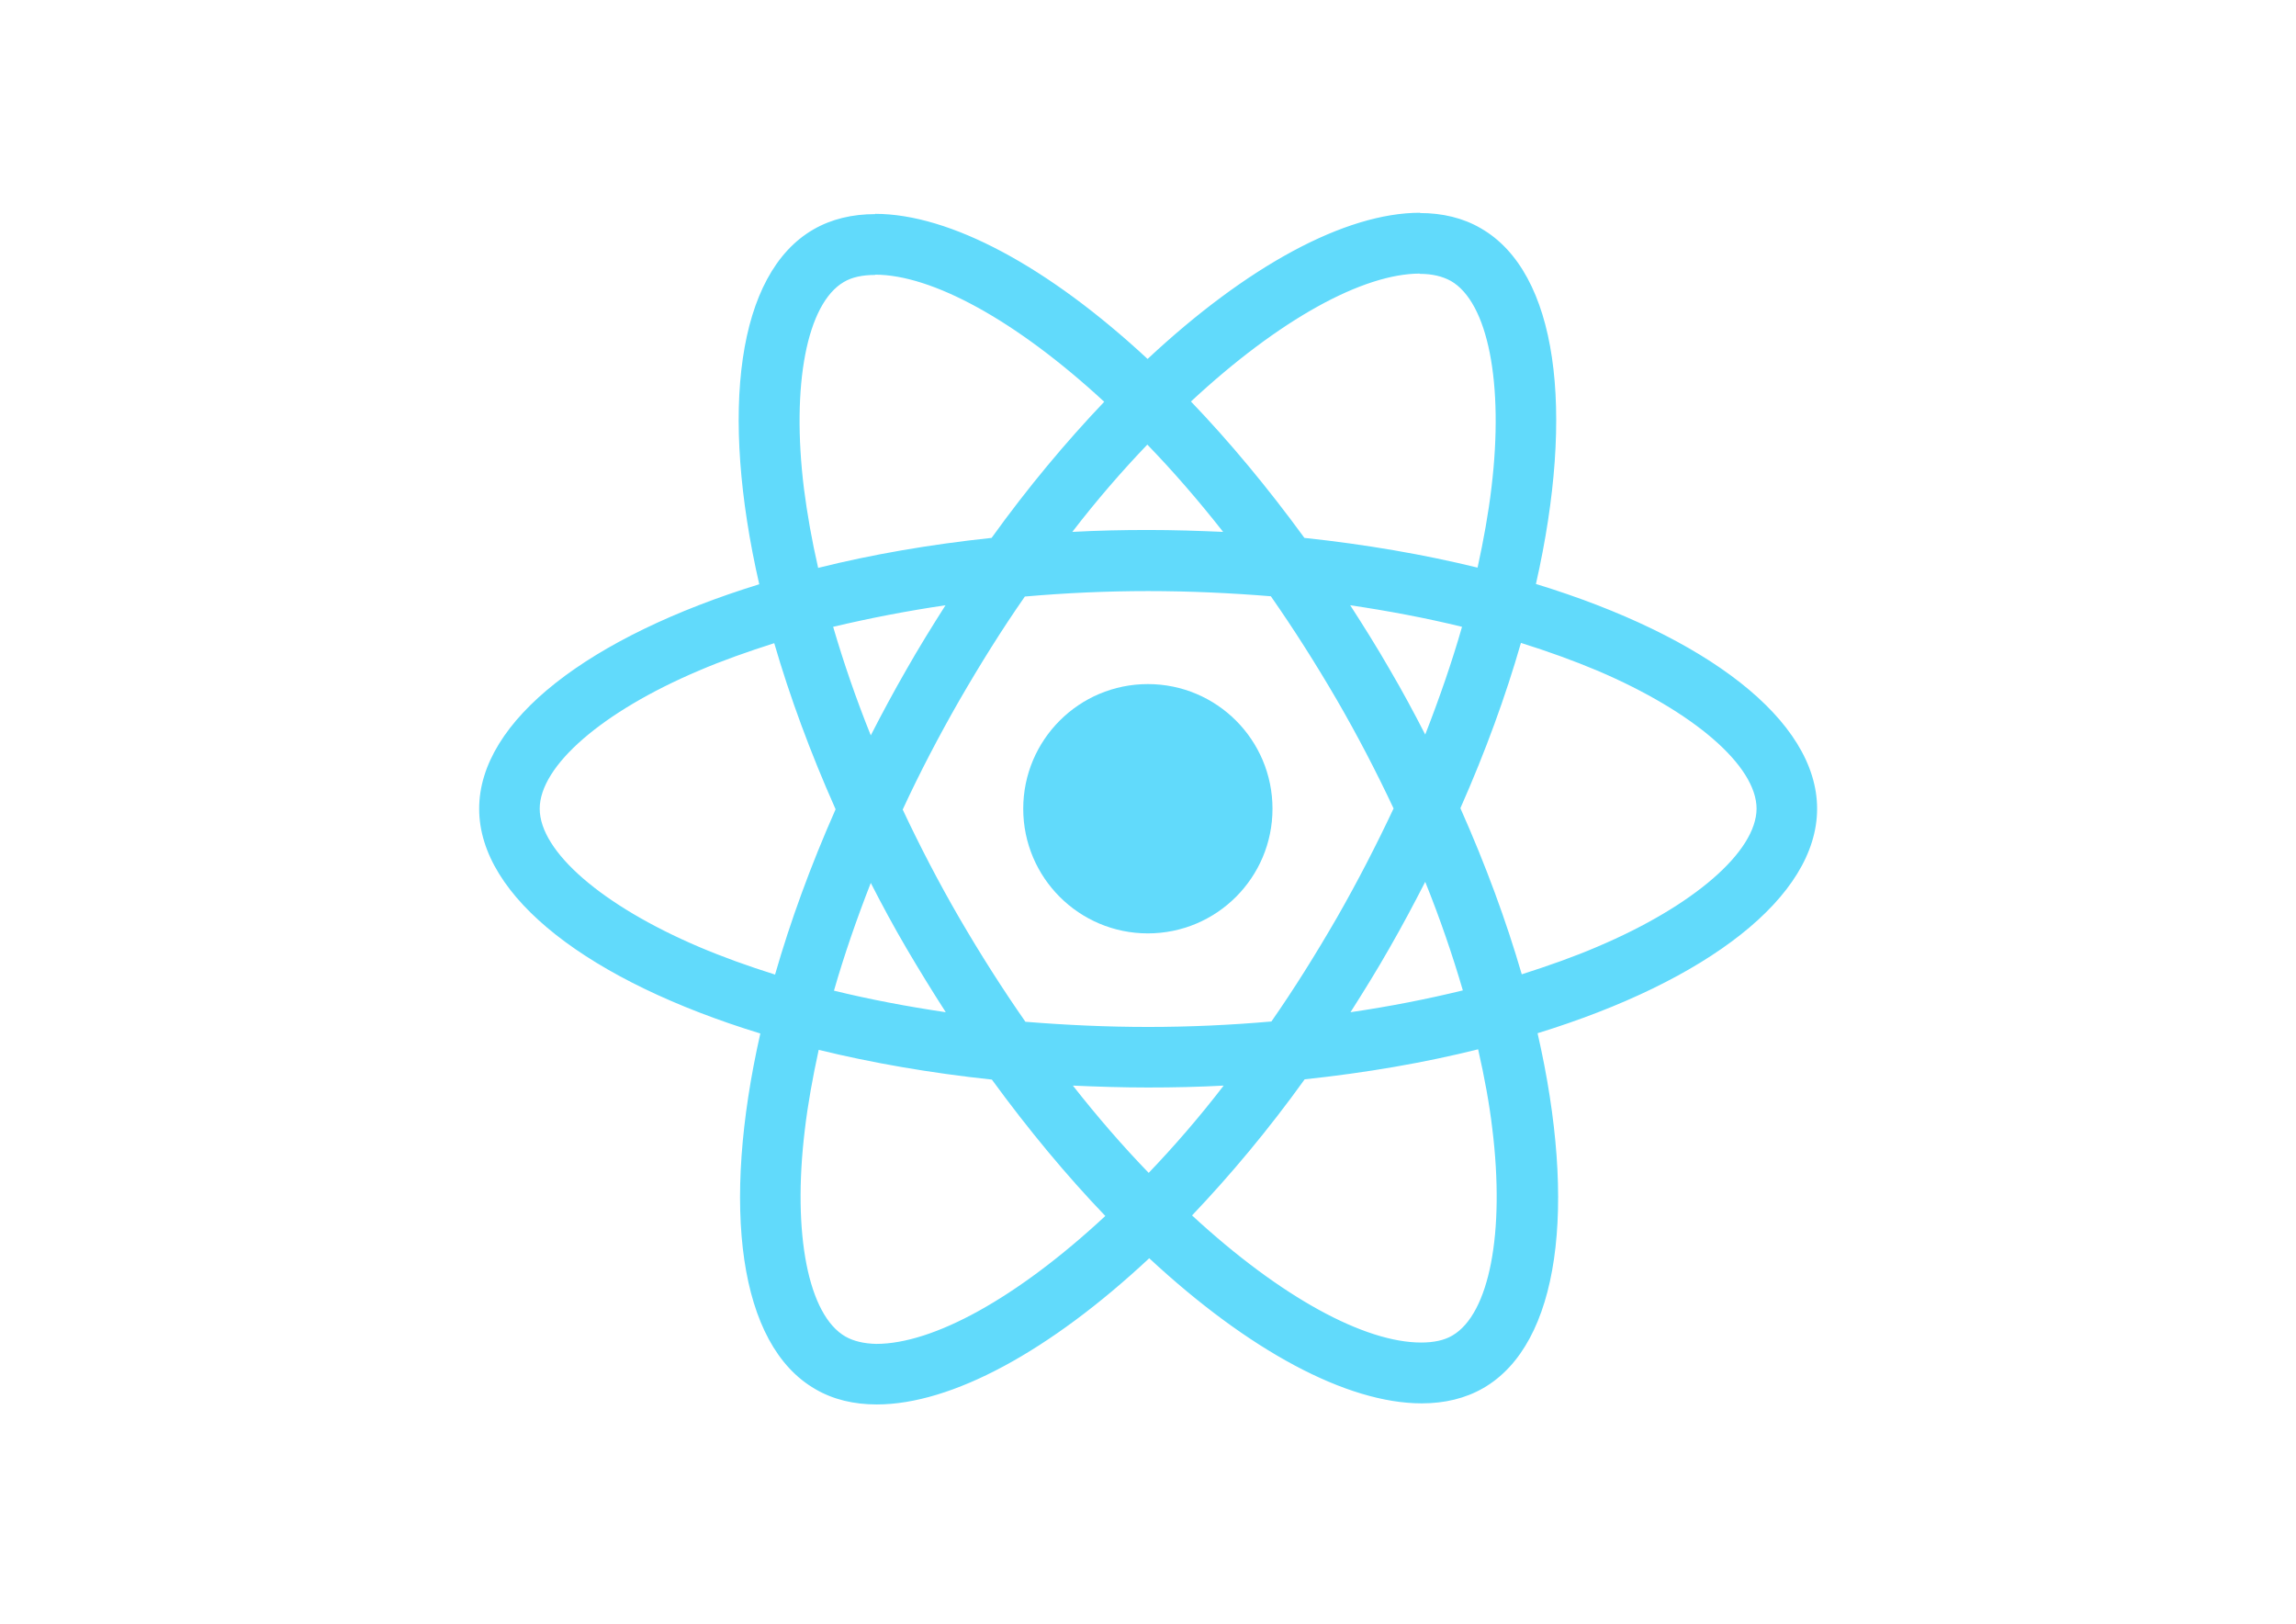
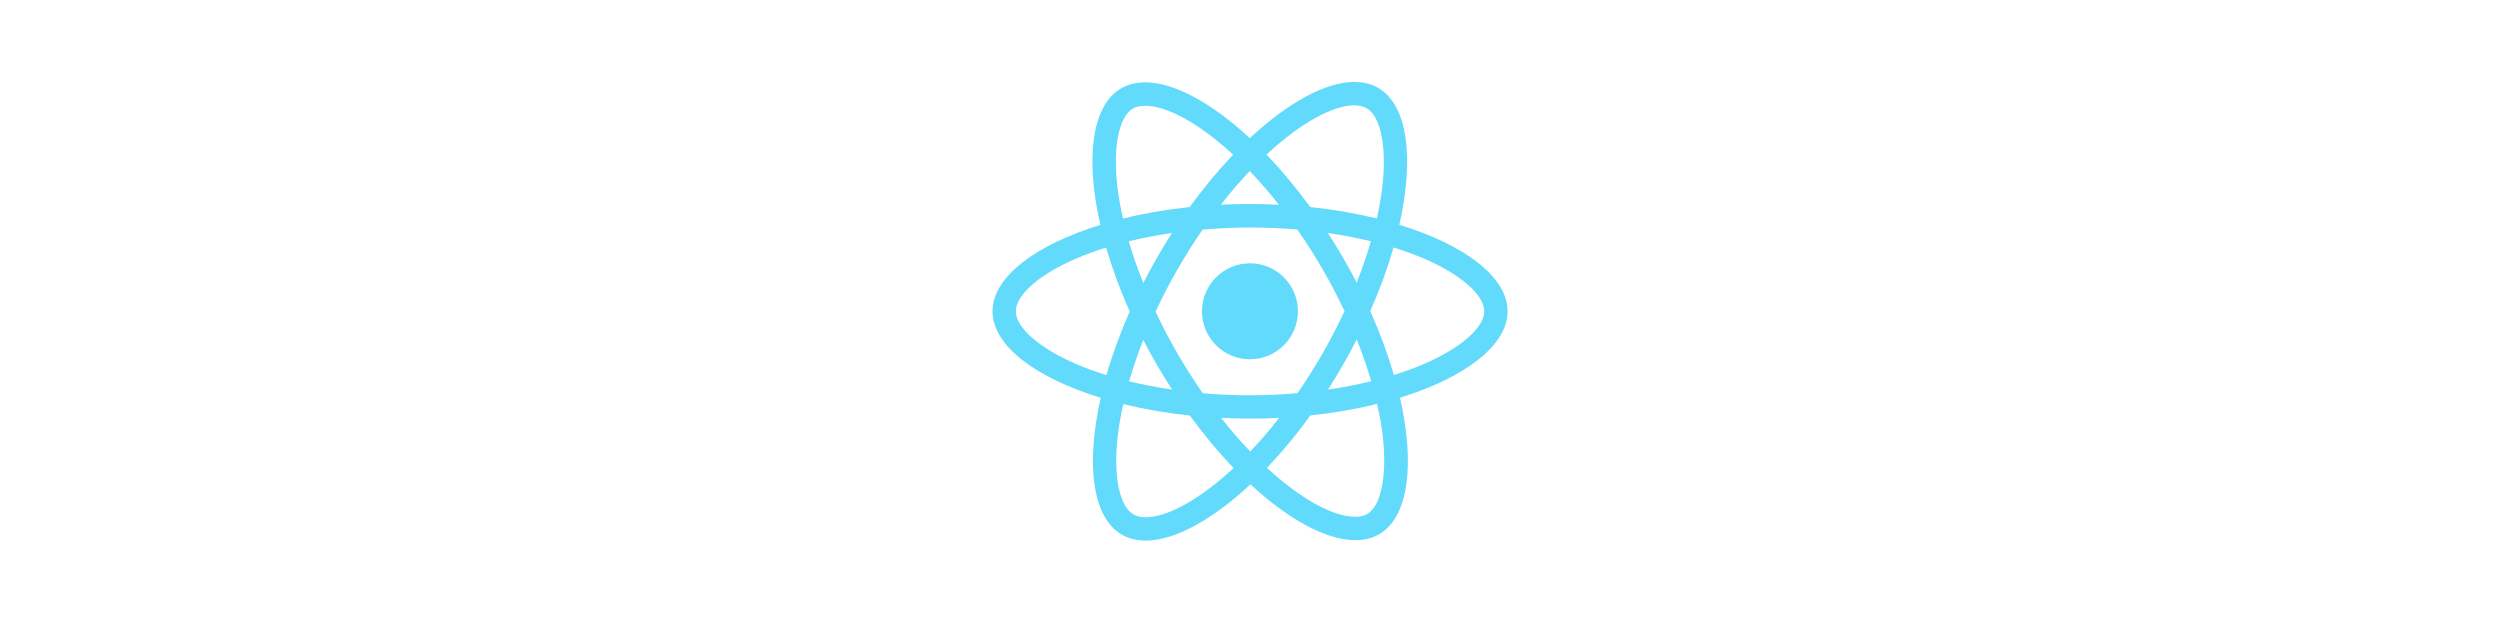
- <svg xmlns="http://www.w3.org/2000/svg" version="1.1" id="Layer_2_1_" x="0px" y="0px" viewBox="0 0 841.9 595.3" enable-background="new 0 0 841.9 595.3" xml:space="preserve">
+ <svg xmlns="http://www.w3.org/2000/svg" width="400" height="100" version="1.1" id="Layer_2_1_" viewBox="0 0 841.9 595.3" enable-background="new 0 0 841.9 595.3" xml:space="preserve">
  <g>
    <path fill="#61DAFB" d="M666.3,296.5c0-32.5-40.7-63.3-103.1-82.4c14.4-63.6,8-114.2-20.2-130.4c-6.5-3.8-14.1-5.6-22.4-5.6v22.3   c4.6,0,8.3,0.9,11.4,2.6c13.6,7.8,19.5,37.5,14.9,75.7c-1.1,9.4-2.9,19.3-5.1,29.4c-19.6-4.8-41-8.5-63.5-10.9   c-13.5-18.5-27.5-35.3-41.6-50c32.6-30.3,63.2-46.9,84-46.9l0-22.3c0,0,0,0,0,0c-27.5,0-63.5,19.6-99.9,53.6   c-36.4-33.8-72.4-53.2-99.9-53.2v22.3c20.7,0,51.4,16.5,84,46.6c-14,14.7-28,31.4-41.3,49.9c-22.6,2.4-44,6.1-63.6,11   c-2.3-10-4-19.7-5.2-29c-4.7-38.2,1.1-67.9,14.6-75.8c3-1.8,6.9-2.6,11.5-2.6l0-22.3c0,0,0,0,0,0c-8.4,0-16,1.8-22.6,5.6   c-28.1,16.2-34.4,66.7-19.9,130.1c-62.2,19.2-102.7,49.9-102.7,82.3c0,32.5,40.7,63.3,103.1,82.4c-14.4,63.6-8,114.2,20.2,130.4   c6.5,3.8,14.1,5.6,22.5,5.6c27.5,0,63.5-19.6,99.9-53.6c36.4,33.8,72.4,53.2,99.9,53.2c8.4,0,16-1.8,22.6-5.6   c28.1-16.2,34.4-66.7,19.9-130.1C625.8,359.7,666.3,328.9,666.3,296.5z M536.1,229.8c-3.7,12.9-8.3,26.2-13.5,39.5   c-4.1-8-8.4-16-13.1-24c-4.6-8-9.5-15.8-14.4-23.4C509.3,224,523,226.6,536.1,229.8z M490.3,336.3c-7.8,13.5-15.8,26.3-24.1,38.2   c-14.9,1.3-30,2-45.2,2c-15.1,0-30.2-0.7-45-1.9c-8.3-11.9-16.4-24.6-24.2-38c-7.6-13.1-14.5-26.4-20.8-39.8   c6.2-13.4,13.2-26.8,20.7-39.9c7.8-13.5,15.8-26.3,24.1-38.2c14.9-1.3,30-2,45.2-2c15.1,0,30.2,0.7,45,1.9   c8.3,11.9,16.4,24.6,24.2,38c7.6,13.1,14.5,26.4,20.8,39.8C504.7,309.8,497.8,323.2,490.3,336.3z M522.6,323.3   c5.4,13.4,10,26.8,13.8,39.8c-13.1,3.2-26.9,5.9-41.2,8c4.9-7.7,9.8-15.6,14.4-23.7C514.2,339.4,518.5,331.3,522.6,323.3z    M421.2,430c-9.3-9.6-18.6-20.3-27.8-32c9,0.4,18.2,0.7,27.5,0.7c9.4,0,18.7-0.2,27.8-0.7C439.7,409.7,430.4,420.4,421.2,430z    M346.8,371.1c-14.2-2.1-27.9-4.7-41-7.9c3.7-12.9,8.3-26.2,13.5-39.5c4.1,8,8.4,16,13.1,24C337.1,355.7,341.9,363.5,346.8,371.1z    M420.7,163c9.3,9.6,18.6,20.3,27.8,32c-9-0.4-18.2-0.7-27.5-0.7c-9.4,0-18.7,0.2-27.8,0.7C402.2,183.3,411.5,172.6,420.7,163z    M346.7,221.9c-4.9,7.7-9.8,15.6-14.4,23.7c-4.6,8-8.9,16-13,24c-5.4-13.4-10-26.8-13.8-39.8C318.6,226.7,332.4,224,346.7,221.9z    M256.2,347.1c-35.4-15.1-58.3-34.9-58.3-50.6c0-15.7,22.9-35.6,58.3-50.6c8.6-3.7,18-7,27.7-10.1c5.7,19.6,13.2,40,22.5,60.9   c-9.2,20.8-16.6,41.1-22.2,60.6C274.3,354.2,264.9,350.8,256.2,347.1z M310,490c-13.6-7.8-19.5-37.5-14.9-75.7   c1.1-9.4,2.9-19.3,5.1-29.4c19.6,4.8,41,8.5,63.5,10.9c13.5,18.5,27.5,35.3,41.6,50c-32.6,30.3-63.2,46.9-84,46.9   C316.8,492.6,313,491.7,310,490z M547.2,413.8c4.7,38.2-1.1,67.9-14.6,75.8c-3,1.8-6.9,2.6-11.5,2.6c-20.7,0-51.4-16.5-84-46.6   c14-14.7,28-31.4,41.3-49.9c22.6-2.4,44-6.1,63.6-11C544.3,394.8,546.1,404.5,547.2,413.8z M585.7,347.1c-8.6,3.7-18,7-27.7,10.1   c-5.7-19.6-13.2-40-22.5-60.9c9.2-20.8,16.6-41.1,22.2-60.6c9.9,3.1,19.3,6.5,28.1,10.2c35.4,15.1,58.3,34.9,58.3,50.6   C644,312.2,621.1,332.1,585.7,347.1z" />
    <polygon fill="#61DAFB" points="320.8,78.4 320.8,78.4 320.8,78.4  " />
    <circle fill="#61DAFB" cx="420.9" cy="296.5" r="45.7" />
    <polygon fill="#61DAFB" points="520.5,78.1 520.5,78.1 520.5,78.1  " />
  </g>
</svg>
